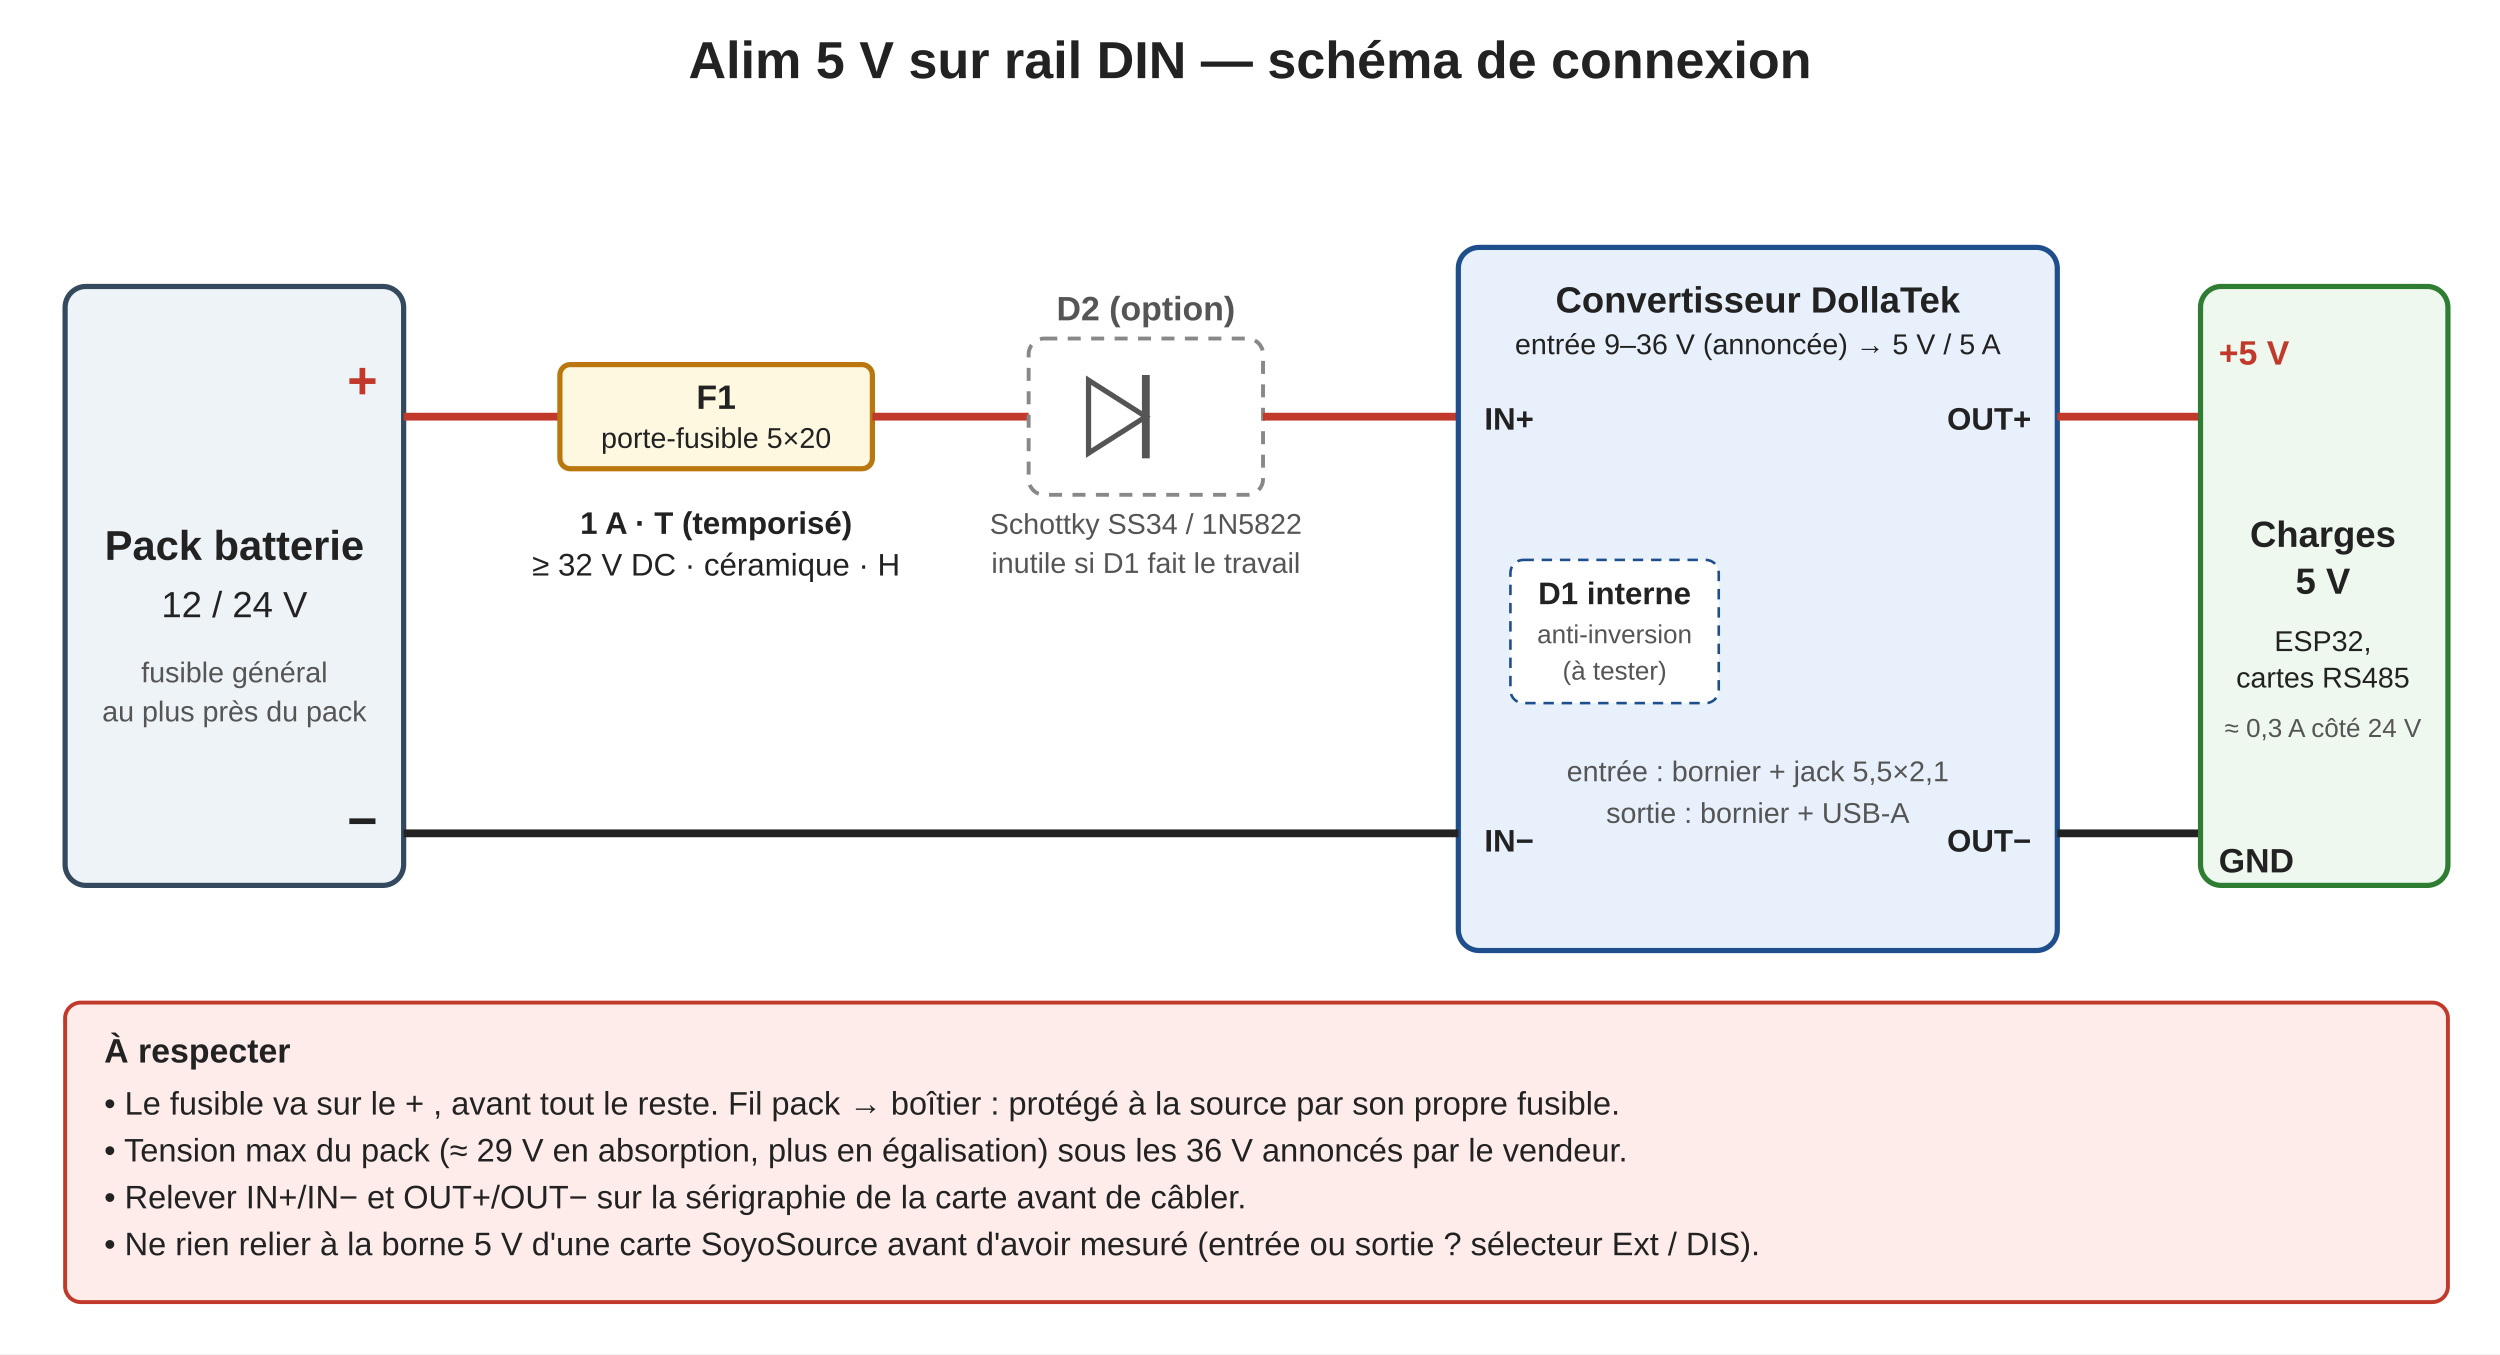
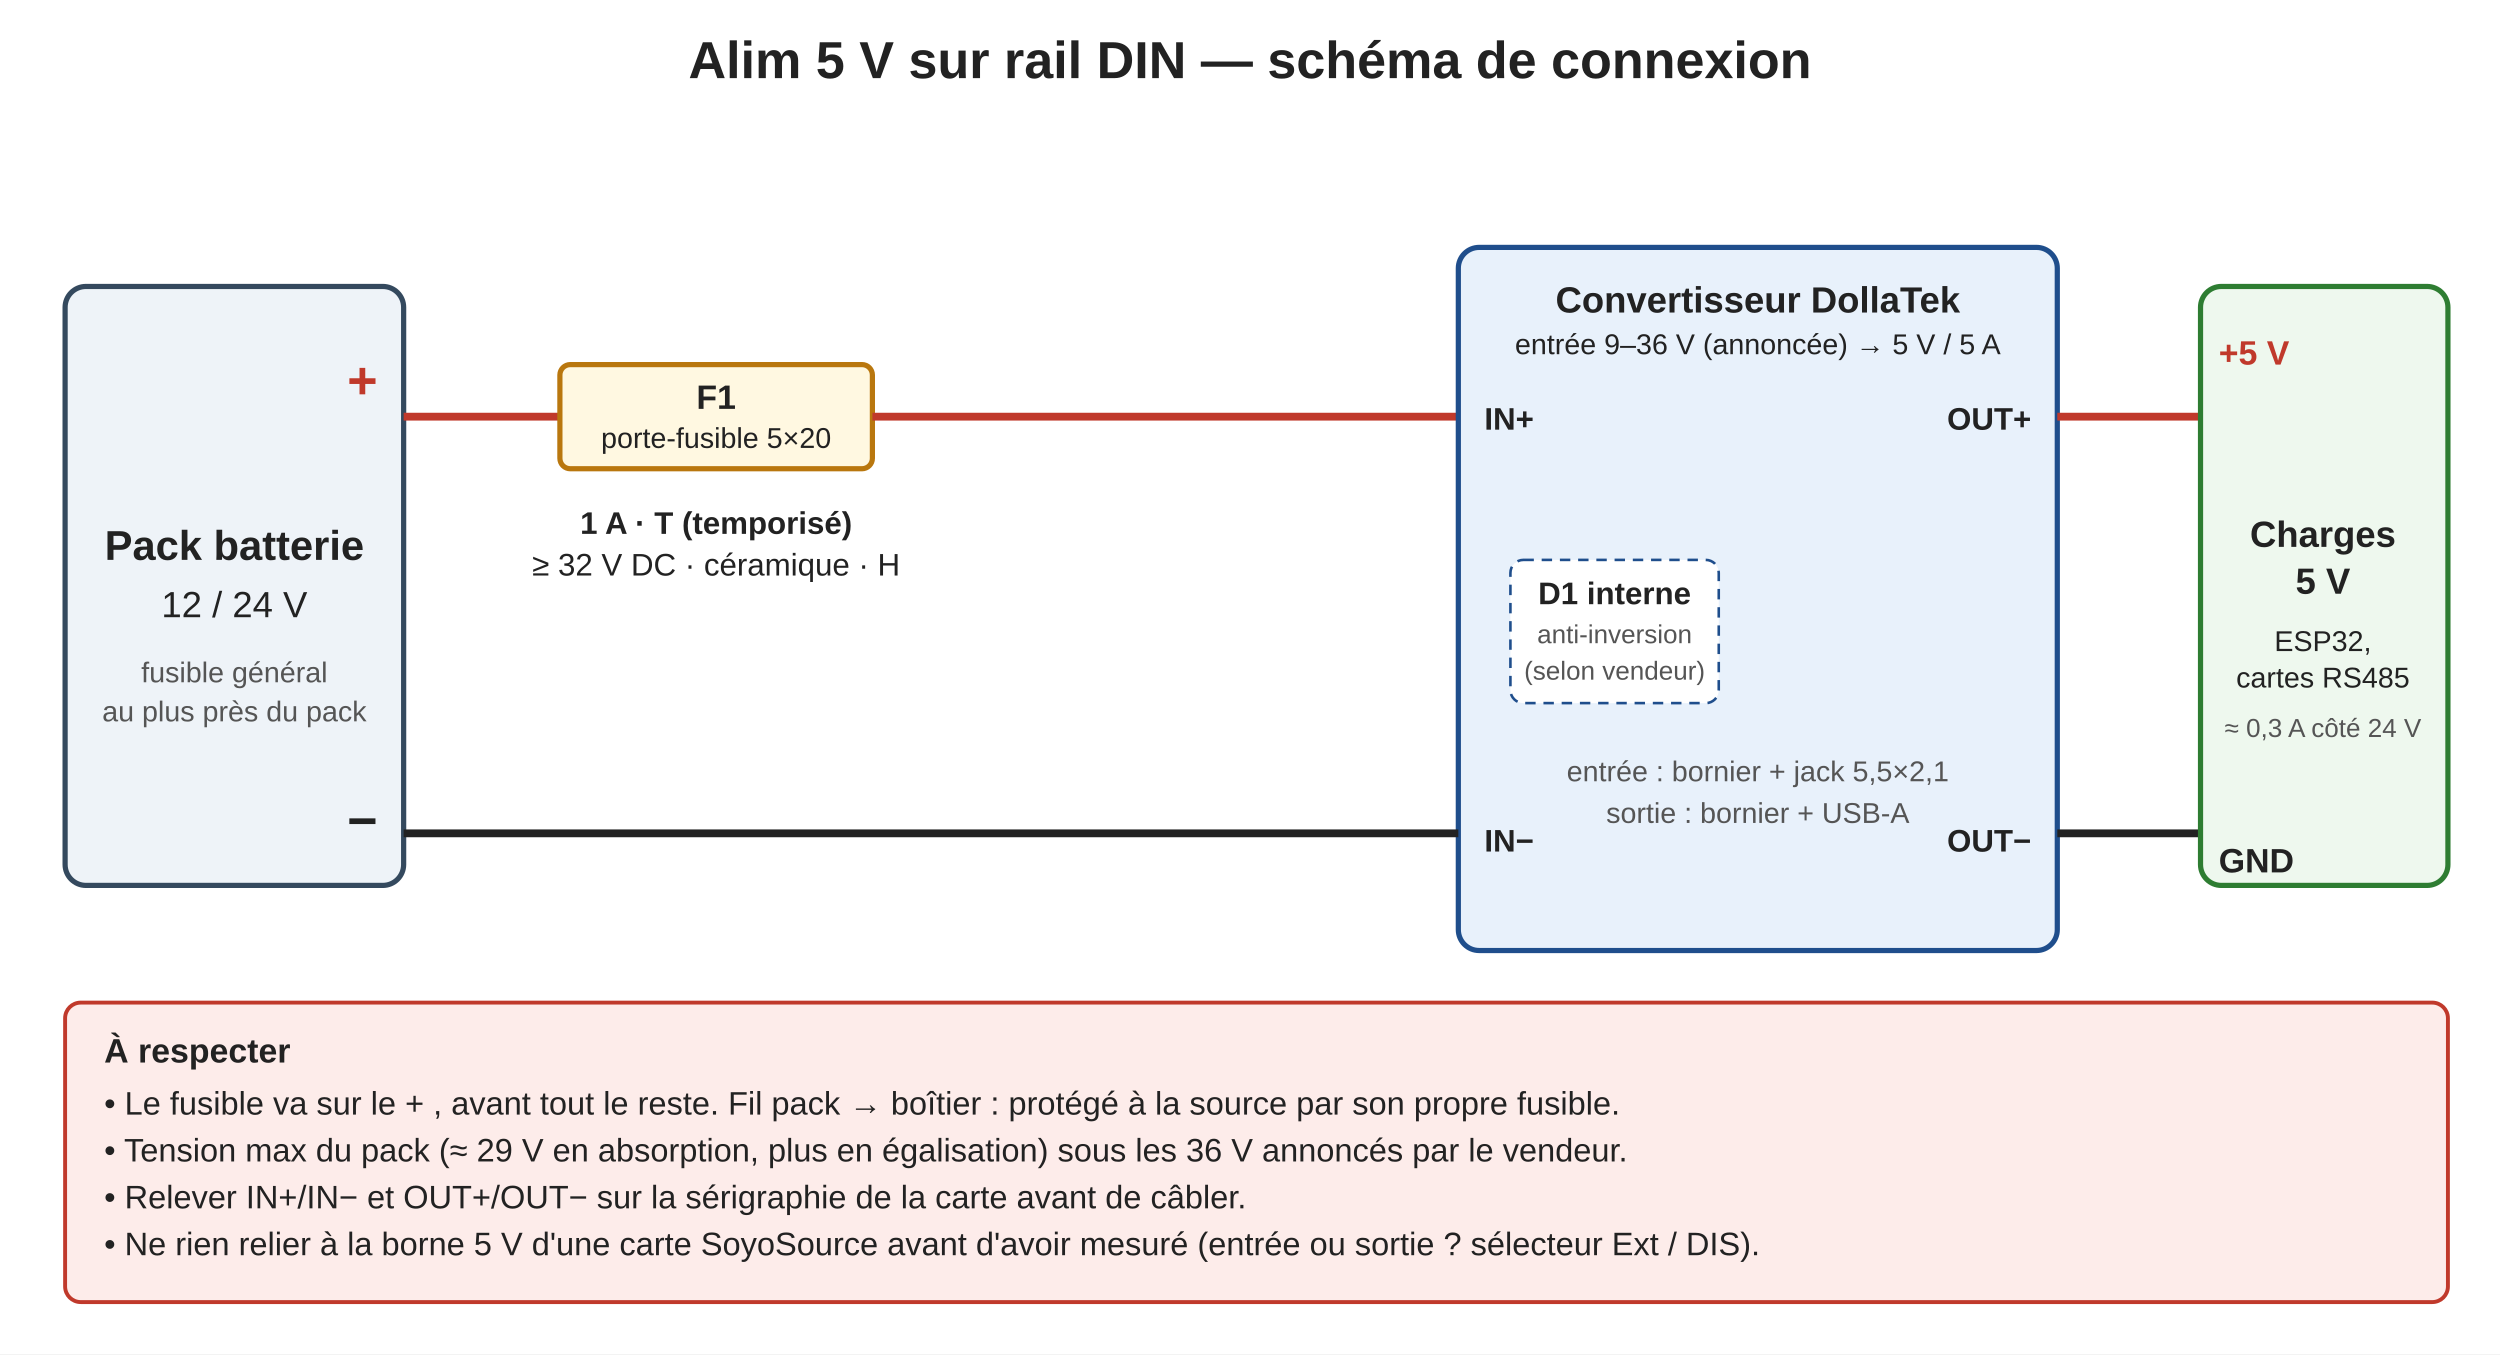
<svg xmlns="http://www.w3.org/2000/svg" viewBox="0 0 960 520" font-family="Arial, Helvetica, sans-serif">
  <rect width="960" height="520" fill="#ffffff" />
  <text x="480" y="30" text-anchor="middle" font-size="20" font-weight="bold" fill="#222">Alim 5 V sur rail DIN — schéma de connexion</text>
  <rect x="25" y="110" width="130" height="230" rx="8" fill="#eef3f8" stroke="#34495e" stroke-width="2" />
  <text x="90" y="215" text-anchor="middle" font-size="16" font-weight="bold" fill="#222">Pack batterie</text>
  <text x="90" y="237" text-anchor="middle" font-size="14" fill="#222">12 / 24 V</text>
  <text x="90" y="262" text-anchor="middle" font-size="11" fill="#555">fusible général</text>
  <text x="90" y="277" text-anchor="middle" font-size="11" fill="#555">au plus près du pack</text>
  <text x="145" y="153" text-anchor="end" font-size="20" font-weight="bold" fill="#c0392b">+</text>
  <text x="145" y="322" text-anchor="end" font-size="20" font-weight="bold" fill="#222">−</text>
  <line x1="155" y1="160" x2="215" y2="160" stroke="#c0392b" stroke-width="3" />
  <rect x="215" y="140" width="120" height="40" rx="4" fill="#fff8e1" stroke="#b9770e" stroke-width="2" />
  <text x="275" y="157" text-anchor="middle" font-size="13" font-weight="bold" fill="#222">F1</text>
  <text x="275" y="172" text-anchor="middle" font-size="11" fill="#222">porte-fusible 5×20</text>
  <text x="275" y="205" text-anchor="middle" font-size="12" font-weight="bold" fill="#222">1 A · T (temporisé)</text>
  <text x="275" y="221" text-anchor="middle" font-size="12" fill="#222">≥ 32 V DC · céramique · H</text>
-   <line x1="335" y1="160" x2="395" y2="160" stroke="#c0392b" stroke-width="3" />
-   <rect x="395" y="130" width="90" height="60" rx="6" fill="none" stroke="#888" stroke-width="1.5" stroke-dasharray="5 4" />
-   <polygon points="418,146 418,174 440,160" fill="#fff" stroke="#555" stroke-width="2" />
-   <line x1="440" y1="144" x2="440" y2="176" stroke="#555" stroke-width="3" />
-   <text x="440" y="123" text-anchor="middle" font-size="13" font-weight="bold" fill="#555">D2 (option)</text>
-   <text x="440" y="205" text-anchor="middle" font-size="11" fill="#555">Schottky SS34 / 1N5822</text>
-   <text x="440" y="220" text-anchor="middle" font-size="11" fill="#555">inutile si D1 fait le travail</text>
-   <line x1="485" y1="160" x2="560" y2="160" stroke="#c0392b" stroke-width="3" />
+   <line x1="335" y1="160" x2="560" y2="160" stroke="#c0392b" stroke-width="3" />
  <rect x="560" y="95" width="230" height="270" rx="8" fill="#e8f1fb" stroke="#1f4e8c" stroke-width="2" />
  <text x="675" y="120" text-anchor="middle" font-size="14" font-weight="bold" fill="#222">Convertisseur DollaTek</text>
  <text x="675" y="136" text-anchor="middle" font-size="11" fill="#222">entrée 9–36 V (annoncée) → 5 V / 5 A</text>
  <text x="570" y="165" font-size="12" font-weight="bold" fill="#222">IN+</text>
  <text x="570" y="327" font-size="12" font-weight="bold" fill="#222">IN−</text>
  <rect x="580" y="215" width="80" height="55" rx="5" fill="#fff" stroke="#1f4e8c" stroke-width="1" stroke-dasharray="4 3" />
  <text x="620" y="232" text-anchor="middle" font-size="12" font-weight="bold" fill="#222">D1 interne</text>
  <text x="620" y="247" text-anchor="middle" font-size="10" fill="#555">anti-inversion</text>
-   <text x="620" y="261" text-anchor="middle" font-size="10" fill="#555">(à tester)</text>
+   <text x="620" y="261" text-anchor="middle" font-size="10" fill="#555">(selon vendeur)</text>
  <text x="675" y="300" text-anchor="middle" font-size="11" fill="#555">entrée : bornier + jack 5,5×2,1</text>
  <text x="675" y="316" text-anchor="middle" font-size="11" fill="#555">sortie : bornier + USB-A</text>
  <text x="780" y="165" text-anchor="end" font-size="12" font-weight="bold" fill="#222">OUT+</text>
  <text x="780" y="327" text-anchor="end" font-size="12" font-weight="bold" fill="#222">OUT−</text>
  <line x1="155" y1="320" x2="560" y2="320" stroke="#222" stroke-width="3" />
  <line x1="790" y1="320" x2="845" y2="320" stroke="#222" stroke-width="3" />
  <line x1="790" y1="160" x2="845" y2="160" stroke="#c0392b" stroke-width="3" />
  <rect x="845" y="110" width="95" height="230" rx="8" fill="#eef8ee" stroke="#2e7d32" stroke-width="2" />
  <text x="892" y="210" text-anchor="middle" font-size="14" font-weight="bold" fill="#222">Charges</text>
  <text x="892" y="228" text-anchor="middle" font-size="14" font-weight="bold" fill="#222">5 V</text>
  <text x="892" y="250" text-anchor="middle" font-size="11" fill="#222">ESP32,</text>
  <text x="892" y="264" text-anchor="middle" font-size="11" fill="#222">cartes RS485</text>
  <text x="892" y="283" text-anchor="middle" font-size="10" fill="#555">≈ 0,3 A côté 24 V</text>
  <text x="852" y="140" font-size="13" font-weight="bold" fill="#c0392b">+5 V</text>
  <text x="852" y="335" font-size="13" font-weight="bold" fill="#222">GND</text>
  <rect x="25" y="385" width="915" height="115" rx="6" fill="#fdecea" stroke="#c0392b" stroke-width="1.5" />
  <text x="40" y="408" font-size="13" font-weight="bold" fill="#222">À respecter</text>
  <text x="40" y="428" font-size="12.5" fill="#222">• Le fusible va sur le + , avant tout le reste. Fil pack → boîtier : protégé à la source par son propre fusible.</text>
  <text x="40" y="446" font-size="12.5" fill="#222">• Tension max du pack (≈ 29 V en absorption, plus en égalisation) sous les 36 V annoncés par le vendeur.</text>
  <text x="40" y="464" font-size="12.5" fill="#222">• Relever IN+/IN− et OUT+/OUT− sur la sérigraphie de la carte avant de câbler.</text>
  <text x="40" y="482" font-size="12.5" fill="#222">• Ne rien relier à la borne 5 V d'une carte SoyoSource avant d'avoir mesuré (entrée ou sortie ? sélecteur Ext / DIS).</text>
</svg>
